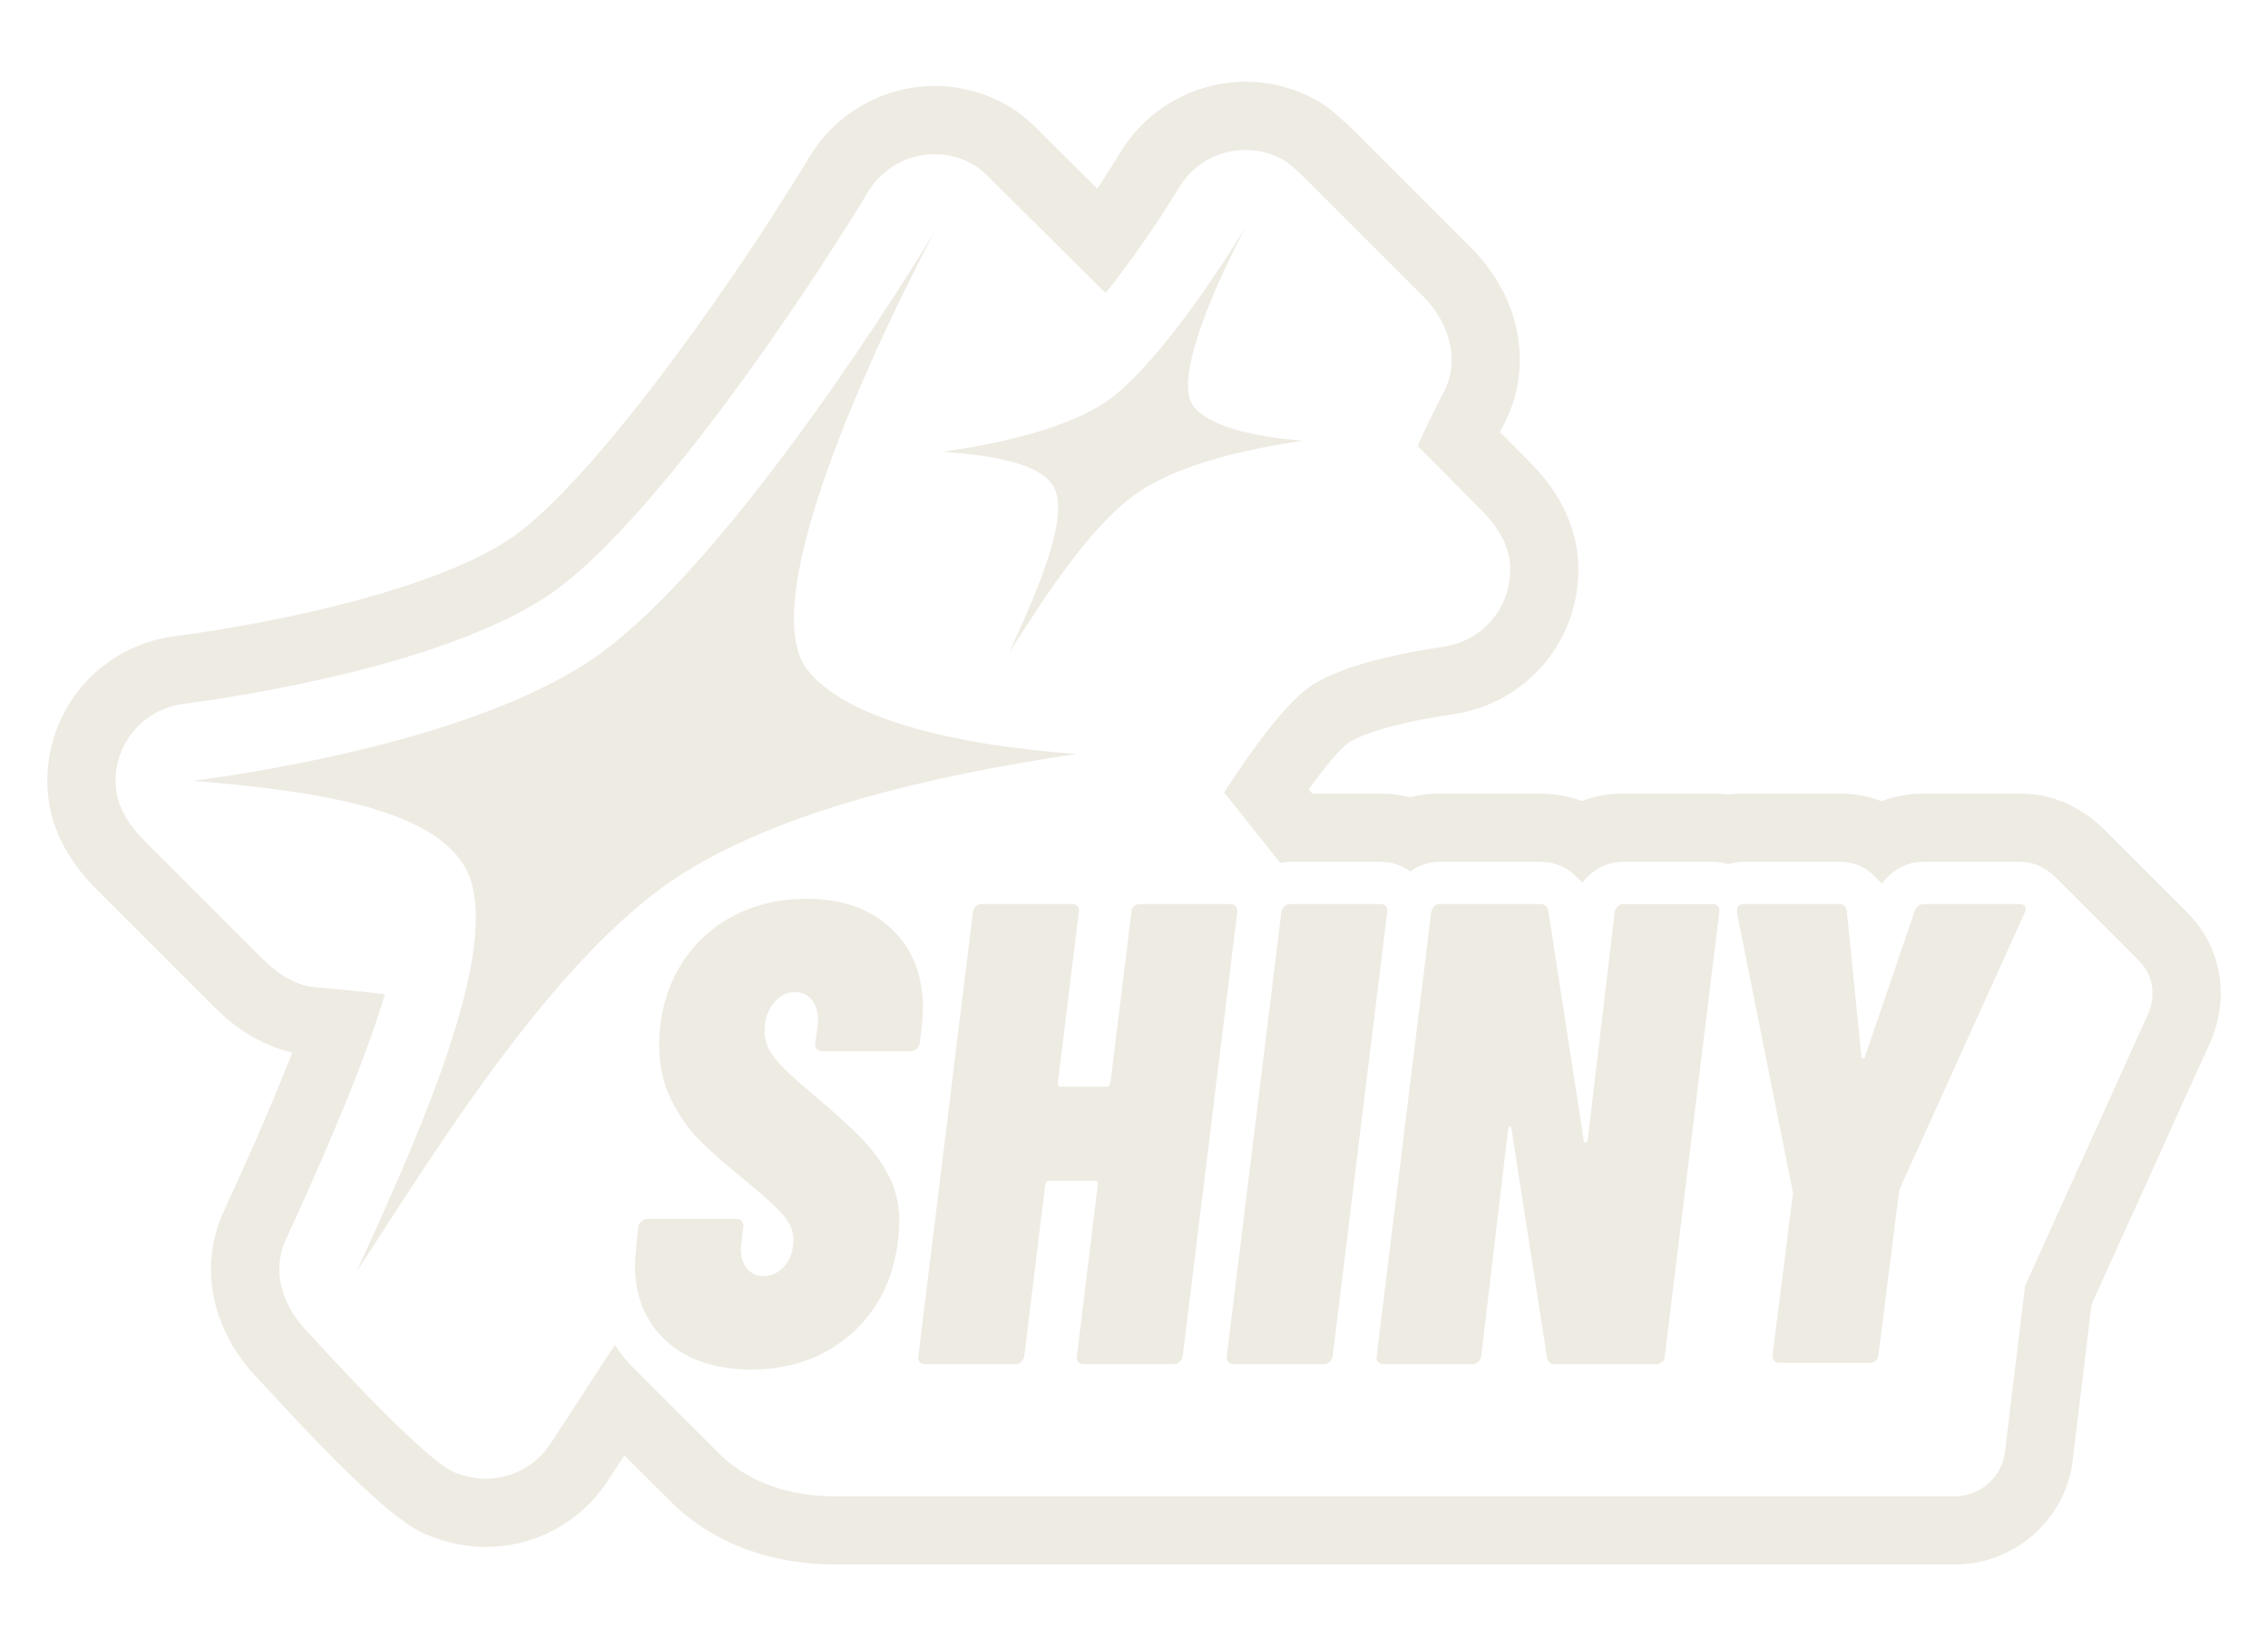
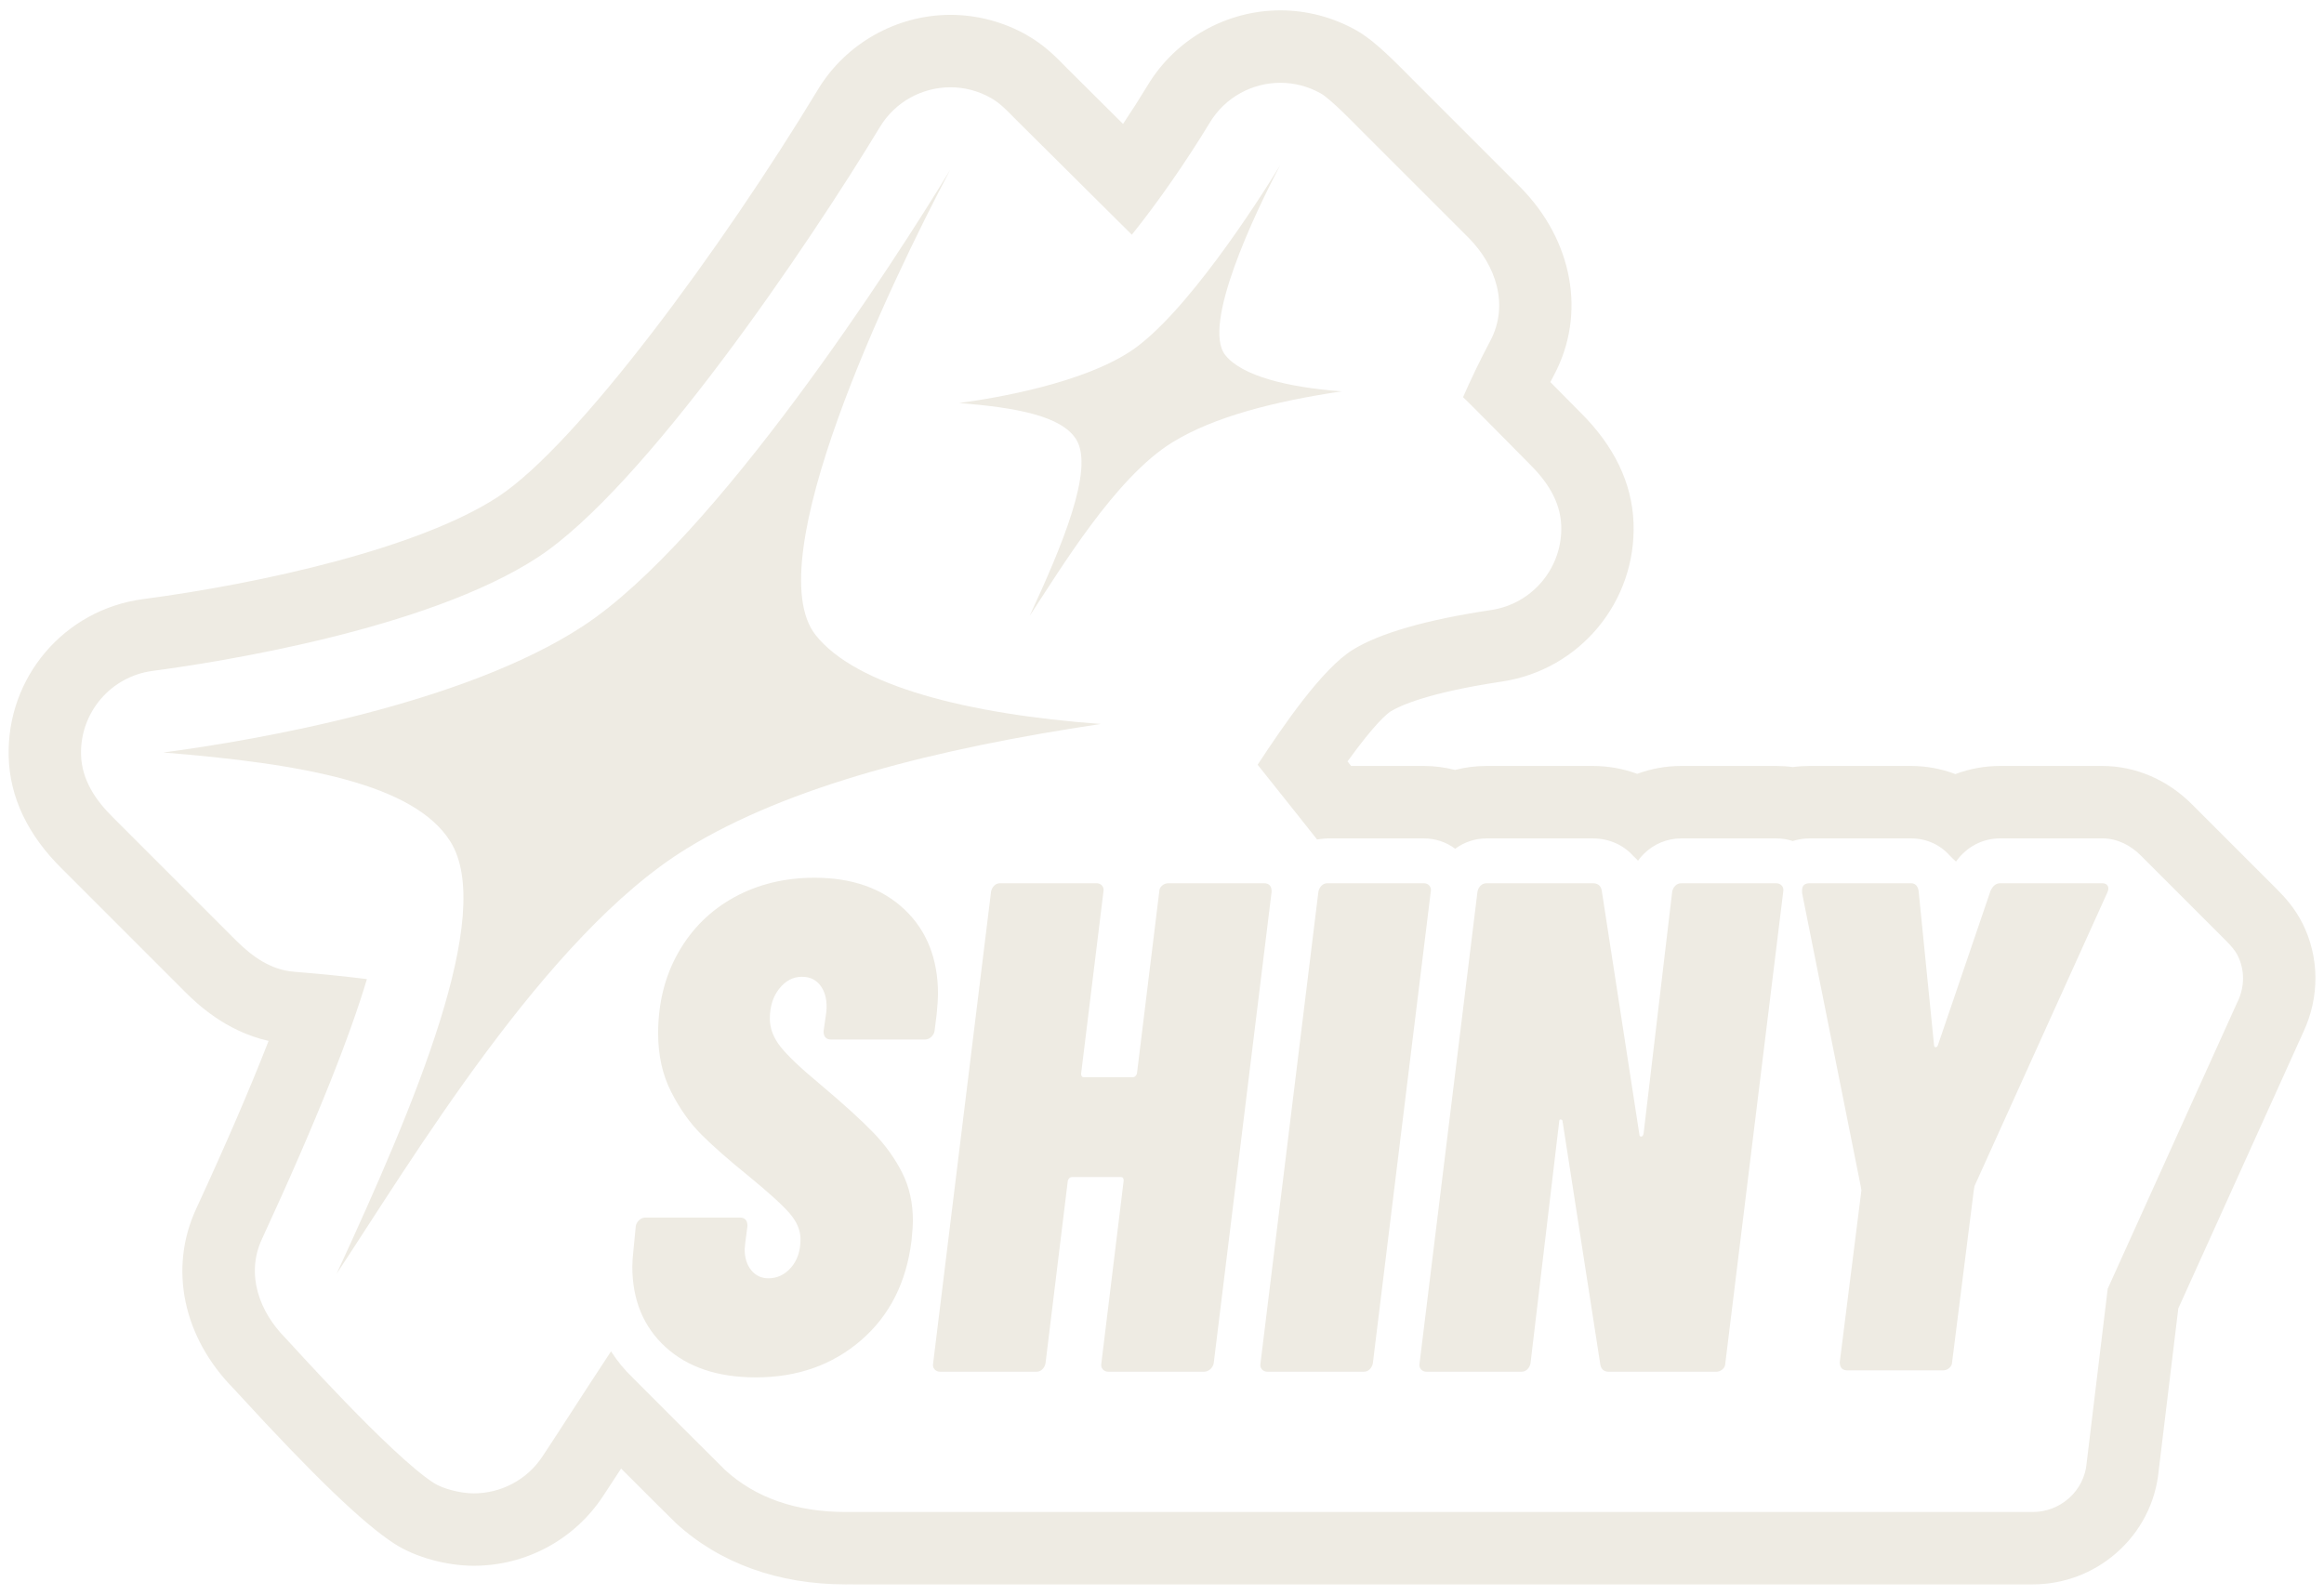
- <svg xmlns="http://www.w3.org/2000/svg" id="Layer_1" data-name="Layer 1" viewBox="0 0 863.45 626.91">
+ <svg xmlns="http://www.w3.org/2000/svg" id="Layer_1" data-name="Layer 1" viewBox="14.92 27.41 833.61 572.08">
  <defs>
    <style>
      .cls-1 {
        fill: #eeebe3;
      }
    </style>
  </defs>
  <path class="cls-1" d="M261.06,331.94c-50.45,31.05-98.63,112-125.42,152.45,28.01-60.6,57.14-129.14,40.8-155.13-13-20.67-52.82-27.87-102.94-31.9,34.5-4.57,107.86-17.46,150.42-45.27,47.59-31.1,112.17-131.27,131.88-163.85-22.23,42.06-69.18,140.63-48.31,167,14.47,18.29,54.58,28.38,102.26,31.89-58.79,8.8-111.93,22.16-148.7,44.8Z" />
  <path class="cls-1" d="M350.13,397.34c-.17.84-.59,1.54-1.25,2.13-.67.59-1.42.87-2.26.87h-33.54c-1.84,0-2.75-1-2.75-3l1-7.01c.33-3.67-.29-6.68-1.87-9.01-1.59-2.33-3.88-3.5-6.89-3.5-3.17,0-5.88,1.42-8.13,4.26-2.25,2.84-3.38,6.42-3.38,10.76,0,3.5,1.29,6.89,3.88,10.14,2.59,3.26,7.3,7.72,14.15,13.4,8.51,7.17,14.9,12.98,19.15,17.4,4.26,4.42,7.67,9.18,10.26,14.27,2.59,5.09,3.88,10.89,3.88,17.4,0,1.34-.17,3.67-.5,7.01-1.84,15.02-7.88,26.96-18.15,35.8-10.27,8.85-22.82,13.27-37.68,13.27-13.69,0-24.49-3.63-32.42-10.89-7.93-7.26-11.9-16.9-11.9-28.92,0-1.5.17-3.75.5-6.76l.75-7.76c.17-.83.59-1.54,1.25-2.13.66-.59,1.41-.87,2.25-.87h33.8c1.84,0,2.75,1,2.75,3l-.75,5.76-.25,2.51c0,3.17.79,5.72,2.38,7.64,1.58,1.92,3.63,2.88,6.13,2.88,3.17,0,5.89-1.29,8.14-3.88,2.25-2.59,3.38-5.97,3.38-10.14,0-3.17-1.29-6.26-3.88-9.26-2.59-3.01-7.55-7.51-14.89-13.52-7.01-5.67-12.61-10.6-16.78-14.77-4.17-4.17-7.8-9.3-10.89-15.4-3.08-6.09-4.63-13.05-4.63-20.9,0-10.84,2.42-20.53,7.26-29.04,4.84-8.51,11.52-15.11,20.03-19.78,8.51-4.67,18.11-7.01,28.79-7.01,13.52,0,24.28,3.8,32.3,11.39,8.01,7.59,12.01,17.74,12.01,30.42,0,1.5-.17,3.92-.5,7.26l-.75,6.01Z" />
  <path class="cls-1" d="M471.05,347.26l-20.78,169.24c-.17.84-.59,1.55-1.25,2.13-.67.59-1.42.87-2.25.87h-34.3c-.83,0-1.5-.29-2-.87-.5-.59-.67-1.29-.5-2.13l8.01-65.59c0-.83-.34-1.25-1-1.25h-17.53c-.67,0-1.16.42-1.5,1.25l-8.01,65.59c-.17.84-.54,1.55-1.13,2.13-.59.59-1.29.87-2.13.87h-34.55c-.84,0-1.5-.29-2-.87-.5-.59-.67-1.29-.5-2.13l20.78-169.24c.17-.83.54-1.54,1.13-2.13.59-.58,1.29-.87,2.13-.87h34.55c.83,0,1.5.3,2,.87.5.59.67,1.29.5,2.13l-8.01,65.35c0,.84.34,1.25,1,1.25h17.52c.67,0,1.16-.41,1.5-1.25l8.01-65.35c0-.83.33-1.54,1-2.13.67-.58,1.42-.87,2.26-.87h34.3c1.84,0,2.75,1,2.75,3Z" />
  <path class="cls-1" d="M358.91,171.99c14.08-1.87,44.03-7.13,61.4-18.48,19.43-12.69,45.79-53.58,53.83-66.88-9.07,17.17-28.24,57.4-19.72,68.16,5.91,7.46,22.28,11.58,41.74,13.01-23.99,3.59-45.69,9.05-60.7,18.29-20.59,12.68-40.26,45.71-51.19,62.23,11.44-24.73,23.33-52.71,16.65-63.32-5.31-8.43-21.56-11.38-42.02-13.02Z" />
  <path class="cls-1" d="M528.13,347.26l-20.78,169.24c-.17.84-.54,1.55-1.12,2.13-.59.59-1.29.87-2.13.87h-34.55c-.84,0-1.51-.29-2-.87-.5-.59-.67-1.29-.5-2.13l20.78-169.24c.17-.83.54-1.54,1.13-2.13.58-.58,1.29-.87,2.13-.87h34.55c.83,0,1.5.3,2,.87.5.59.66,1.29.5,2.13Z" />
  <path class="cls-1" d="M654.06,345.14c.5.59.66,1.29.5,2.13l-20.78,169.24c0,.84-.33,1.55-1,2.13-.67.59-1.42.87-2.25.87h-38.56c-1.67,0-2.67-.83-3.01-2.51l-13.52-87.12c0-.5-.21-.79-.63-.87-.42-.08-.63.21-.63.87l-10.27,86.62c-.17.84-.54,1.55-1.12,2.13-.59.59-1.29.87-2.13.87h-34.05c-.84,0-1.5-.29-2-.87-.5-.59-.67-1.29-.5-2.13l20.78-169.24c.17-.83.54-1.54,1.12-2.13.59-.58,1.29-.87,2.13-.87h38.05c1.83,0,2.91.84,3.25,2.51l13.52,87.62c0,.5.21.76.63.76s.71-.34.87-1l10.27-86.88c.17-.83.54-1.54,1.13-2.13.58-.58,1.29-.87,2.13-.87h34.05c.83,0,1.5.3,2,.87Z" />
  <path class="cls-1" d="M770.98,345.26c.33.67.25,1.51-.25,2.51l-47.57,105.15-.25,1.51-7.77,61.59c0,.83-.34,1.54-1,2.13-.67.59-1.42.87-2.25.87h-34.3c-1.84,0-2.75-1-2.75-3l7.76-61.59-.25-1.51-21.03-105.15v-1c0-1.67.92-2.51,2.75-2.51h36.3c1.5,0,2.42.92,2.75,2.75l5.51,55.08c0,.67.21,1,.63,1s.71-.33.87-1l18.78-55.08c.83-1.83,2-2.75,3.5-2.75h36.55c1,0,1.67.34,2,1Z" />
  <path class="cls-1" d="M840.79,358.6s-.05-.08-.07-.12c-2.68-5.29-6.15-9.11-8.86-11.84-.28-.28-30.22-30.22-30.6-30.6-8.89-8.94-20.37-13.85-32.29-13.85h-36.55c-5.63,0-11.06,1-16.11,2.92-5.03-1.91-10.42-2.92-15.94-2.92h-36.3c-2.04,0-4.06.13-6.06.4-1.97-.27-3.96-.4-5.96-.4h-34.05c-5.49,0-10.83.97-15.81,2.83-5.04-1.86-10.44-2.83-15.98-2.83h-38.05c-3.87,0-7.67.48-11.33,1.43-3.65-.94-7.42-1.43-11.2-1.43h-26.07c-.45-.56-.88-1.11-1.29-1.63,9.85-13.66,14.22-17.15,15.53-17.98,3.03-1.86,12.97-6.64,39.81-10.66,28-4.19,48.31-28.68,47.25-56.98-.54-14.29-6.97-27.62-19.12-39.63-.41-.41-2.69-2.71-4.88-4.93-2.18-2.21-4.11-4.17-5.83-5.9.47-.9.93-1.8,1.41-2.71,11.49-21.75,6.68-48.16-12.25-67.28-.79-.8-7.88-7.88-19.45-19.45-8.97-8.97-19.13-19.12-19.92-19.92l-.46-.47c-9.11-9.27-14.22-13.69-18.88-16.33-8.33-4.7-17.77-7.2-27.31-7.2-19.32,0-37.52,10.27-47.51,26.77-2.78,4.6-5.8,9.33-8.91,13.98-9.76-9.69-19.33-19.21-20.18-20.06-.29-.3-.59-.6-.87-.89-3.07-3.14-7.28-7.43-13.53-10.97-8.33-4.72-17.78-7.21-27.33-7.21-19.31,0-37.52,10.25-47.51,26.77-34.52,57.04-86.47,127.64-114.77,146.12-28.07,18.35-84.19,31-127.34,36.71-28.21,3.74-48.93,28.01-48.19,56.46.37,14.63,6.85,28.22,19.24,40.4.9.89,11.98,11.97,21.75,21.75,13.46,13.47,21.7,21.71,22.55,22.55,3.71,3.65,14.05,13.8,29.69,17.33-6.6,16.96-15.29,37.1-25.99,60.26-9.86,21.34-4.73,46.01,13.41,64.44.3.33.83.9,1.55,1.68,27.07,29.54,44.9,46.69,56.13,53.97,7.43,4.82,18.62,7.93,28.49,7.93,18.69,0,36-9.3,46.31-24.87,2.07-3.13,4.25-6.45,6.55-10,8.92,8.92,18.76,18.75,19.7,19.61,15.67,14.36,36.71,21.94,60.84,21.94.68,0,1.39,0,2.12-.01.22,0,.45.01.69.01h423.05c11.03,0,21.68-4.02,29.96-11.29,8.73-7.64,14.11-18.14,15.18-29.64l7.02-58.06,44.84-99.13c5.9-12.62,5.79-26.84-.31-39.08ZM817.51,386.79l-46.56,102.94-7.55,62.45c-.39,4.9-2.69,9.49-6.45,12.78-3.56,3.13-8.13,4.86-12.85,4.86h-423.05c-.14,0-.27,0-.4,0-.83,0-1.64,0-2.4,0-17.78,0-32.34-5.08-43.3-15.12-.89-.81-32.62-32.56-33.14-33.11-2.97-2.85-5.54-6-7.71-9.4-4.95,7.49-9.55,14.59-13.68,20.96-3.94,6.09-7.6,11.74-10.93,16.76-5.65,8.54-15.03,13.23-24.65,13.23-4.88,0-11.25-1.73-14.36-3.75-15.59-10.1-51.53-50.3-53.15-51.94-9.45-9.51-14.28-22.92-8.49-35.46,20.41-44.16,31.81-73.68,37.69-93.34-7.62-.95-16.28-1.84-26.18-2.64-8.39-.67-14.96-5.51-20.58-11.04-1.67-1.64-42.63-42.66-44.29-44.29-6.13-6.03-11.26-13.39-11.49-22.55-.39-15.09,10.67-28.05,25.64-30.04,22.32-2.95,98.22-14.63,138.14-40.71,38.37-25.07,97.09-111.97,122.78-154.42,5.54-9.15,15.28-14.24,25.29-14.24,4.93,0,9.93,1.24,14.53,3.84,3.49,1.98,6.09,4.86,8.75,7.54,1.66,1.68,41.03,40.75,41.78,41.51,9.34-11.58,19.82-26.74,28-40.25,5.54-9.15,15.28-14.25,25.29-14.25,4.93,0,9.93,1.24,14.53,3.84,3.49,1.98,12.05,10.83,13.66,12.46,1.66,1.68,37.76,37.74,39.38,39.37,9.83,9.93,14.47,24.14,7.74,36.88-3.91,7.41-7.16,14.21-9.79,20.24,1.51,1.27,22.13,22.26,23.79,23.9,6.02,5.95,11.09,13.13,11.43,22.14.56,15.03-10.26,28.08-25.14,30.31-23.21,3.48-39.9,8.27-49.59,14.23-10.96,6.75-25,27.26-34.17,41.28.44.48,21.32,26.8,21.32,26.8,0,0,2.48-.38,3.76-.38h34.55c4.1,0,8.03,1.32,11.23,3.71,3.24-2.39,7.16-3.71,11.29-3.71h38.05c5.89,0,11.07,2.38,14.6,6.37.57.5,1.11,1.03,1.61,1.61,0,0,.02.01.03.02.61-.85,1.29-1.66,2.04-2.41,3.59-3.6,8.39-5.59,13.51-5.59h34.05c2.03,0,4.02.33,5.9.94,1.91-.6,3.95-.94,6.12-.94h36.3c5.6,0,10.5,2.31,13.93,6.19.55.62,1.99,1.91,2.21,2.12,3.76-5.27,9.46-8.32,15.91-8.32h36.55c5.48,0,10.24,2.54,13.89,6.21.53.54,30.05,30.05,30.59,30.59,1.55,1.57,3.07,3.21,4.1,5.24,2.58,5.17,2.55,11.17-.04,16.59Z" />
</svg>
